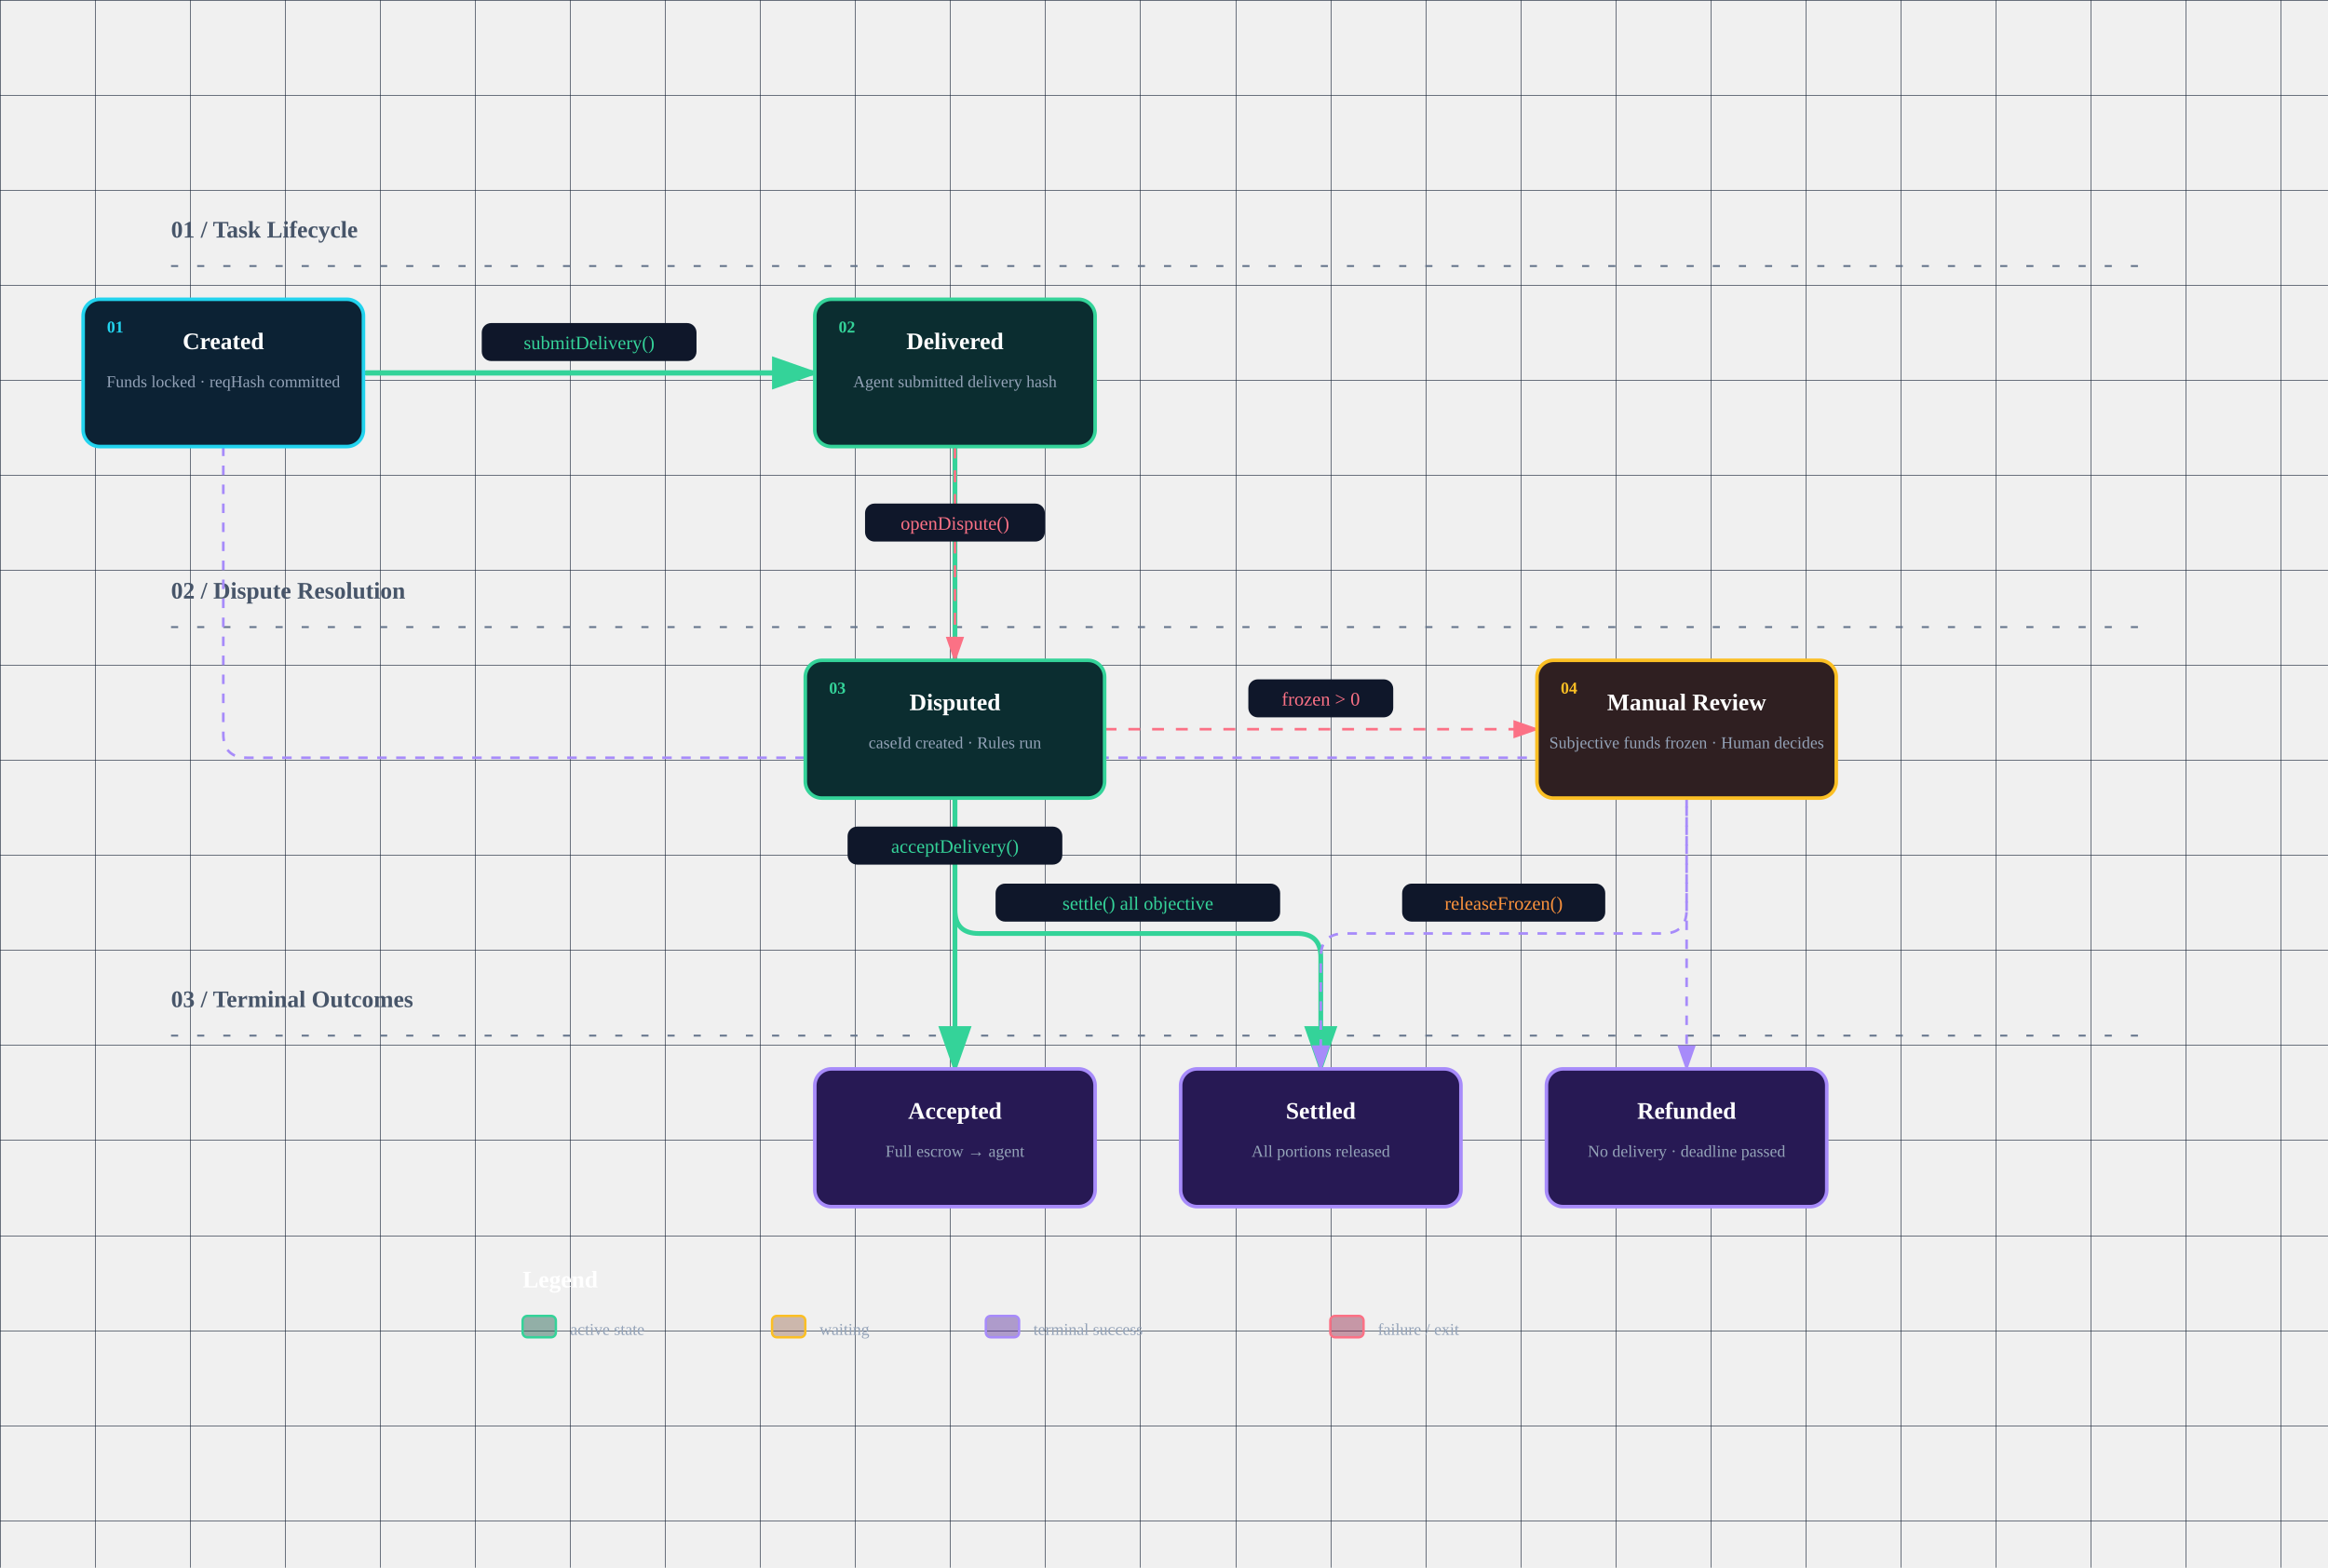
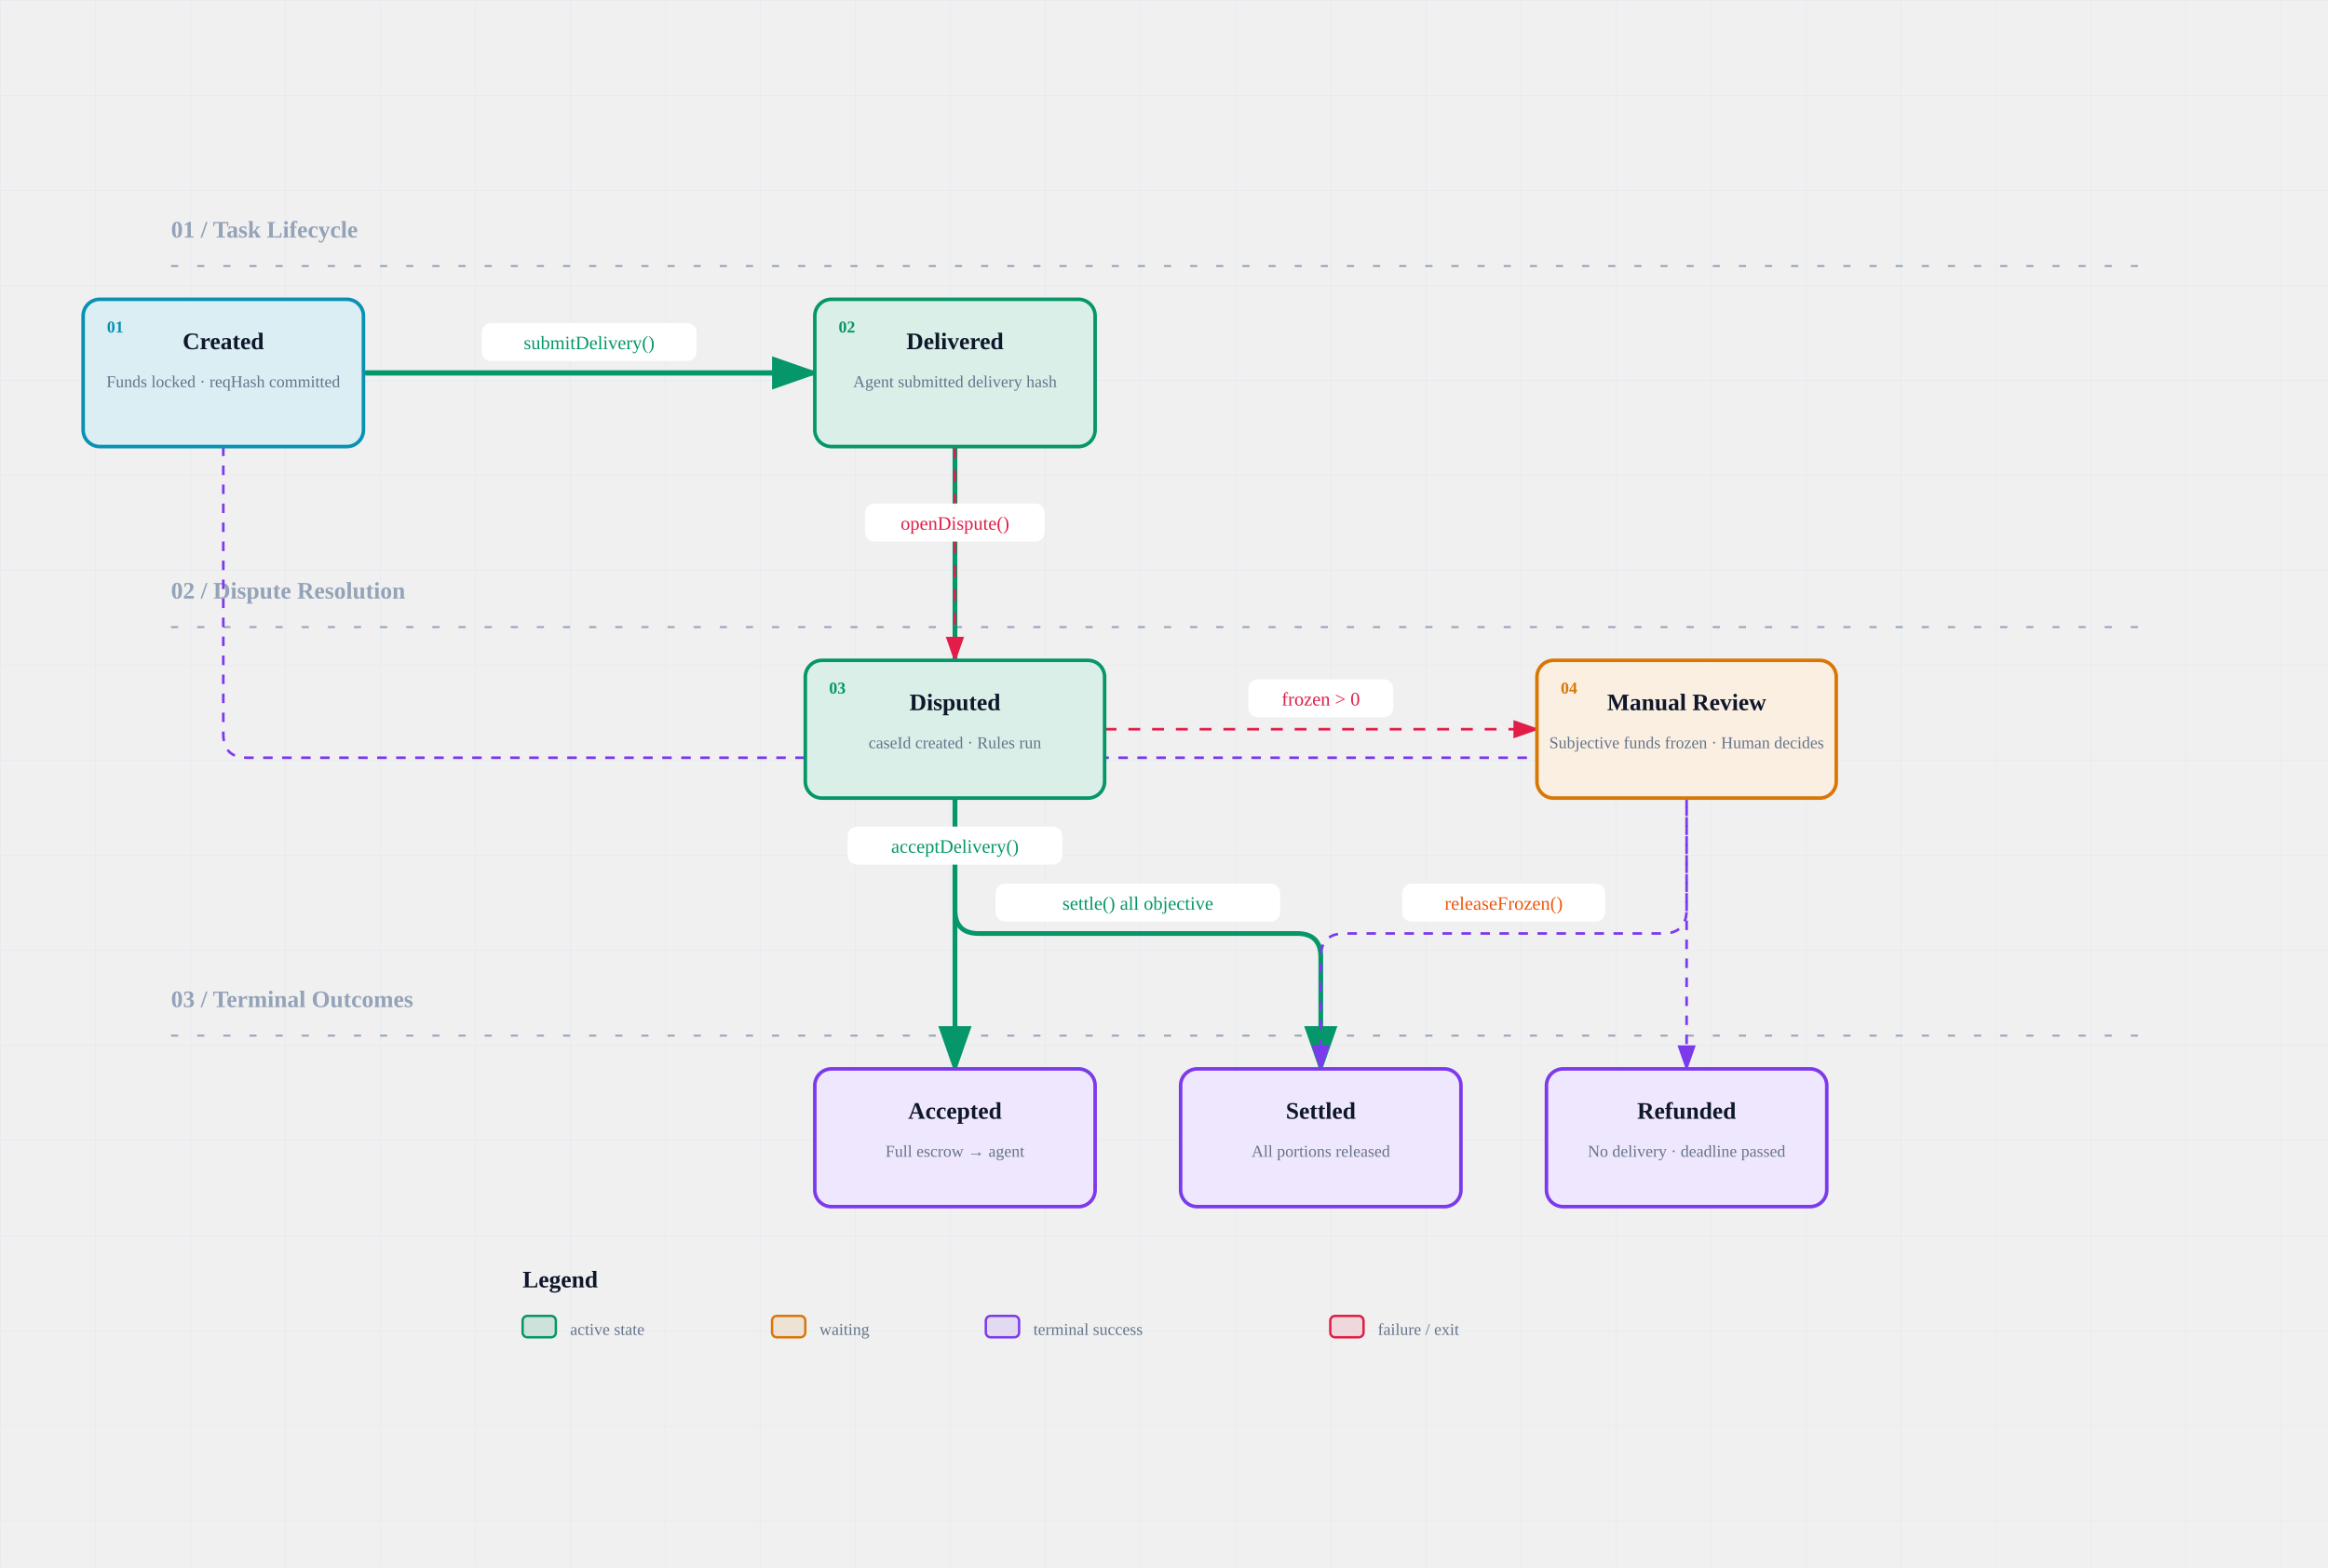
<svg xmlns="http://www.w3.org/2000/svg" viewBox="0 0 980 660" width="980" height="660">
  <style>
- 
- .c-mask       { fill: #0f172a; stroke: none; }
- .c-frontend   { fill: rgba(8,51,68,0.4);   stroke: #22d3ee; }
- .c-backend    { fill: rgba(6,78,59,0.4);    stroke: #34d399; }
- .c-database   { fill: rgba(76,29,149,0.4);  stroke: #a78bfa; }
- .c-cloud      { fill: rgba(120,53,15,0.3);  stroke: #fbbf24; }
- .c-security   { fill: rgba(136,19,55,0.4);  stroke: #fb7185; }
- .c-external   { fill: rgba(30,41,59,0.5);   stroke: #94a3b8; }
- .c-messagebus { fill: rgba(251,146,60,0.3); stroke: #fb923c; }
- .c-grid       { fill: none; stroke: #1e293b; }
- .t-primary    { fill: #ffffff; }
- .t-muted      { fill: #94a3b8; }
- .t-dim        { fill: #475569; }
- .t-frontend   { fill: #22d3ee; }
- .t-backend    { fill: #34d399; }
- .t-database   { fill: #a78bfa; }
- .t-cloud      { fill: #fbbf24; }
- .t-security   { fill: #fb7185; }
- .t-external   { fill: #94a3b8; }
- .t-messagebus { fill: #fb923c; }
- .a-default    { stroke: #64748b; fill: none; }
- .a-emphasis   { stroke: #34d399; fill: none; }
- .a-security   { stroke: #fb7185; fill: none; stroke-dasharray: 5,5; }
- .a-dashed     { stroke: #a78bfa; fill: none; stroke-dasharray: 4,4; }
- .m-default    { fill: #64748b; }
- .m-emphasis   { fill: #34d399; }
- .m-security   { fill: #fb7185; }
- .m-dashed     { fill: #a78bfa; }
- .c-security-group { fill: transparent; stroke: #fb7185; stroke-dasharray: 4,4; }
- .c-region     { fill: rgba(251,191,36,0.05); stroke: #fbbf24; stroke-dasharray: 8,4; }
- .c-lane       { fill: rgba(15,23,42,0.22); stroke: #334155; stroke-dasharray: 6,6; }
- .sv-panel     { fill: rgba(15,23,42,0.5); stroke: #1e293b; }
- /* Card dots */
- .t-cyan    { fill: #22d3ee; }
- .t-emerald { fill: #34d399; }
- .t-violet  { fill: #a78bfa; }
- .t-amber   { fill: #fbbf24; }
- .t-rose    { fill: #fb7185; }
- .t-orange  { fill: #fb923c; }
- .t-slate   { fill: #94a3b8; }
+   @media (prefers-color-scheme: light) {
+ 
+   .c-mask       { fill: #ffffff; stroke: none; }
+   .c-frontend   { fill: rgba(8,145,178,0.15); stroke: #0891b2; }
+   .c-backend    { fill: rgba(5,150,105,0.15); stroke: #059669; }
+   .c-database   { fill: rgba(124,58,237,0.12); stroke: #7c3aed; }
+   .c-cloud      { fill: rgba(217,119,6,0.12); stroke: #d97706; }
+   .c-security   { fill: rgba(225,29,72,0.12); stroke: #e11d48; }
+   .c-external   { fill: rgba(100,116,139,0.12); stroke: #64748b; }
+   .c-messagebus { fill: rgba(234,88,12,0.12); stroke: #ea580c; }
+   .c-grid       { fill: none; stroke: #e2e8f0; }
+   .t-primary    { fill: #0f172a; }
+   .t-muted      { fill: #64748b; }
+   .t-dim        { fill: #94a3b8; }
+   .t-frontend   { fill: #0891b2; }
+   .t-backend    { fill: #059669; }
+   .t-database   { fill: #7c3aed; }
+   .t-cloud      { fill: #d97706; }
+   .t-security   { fill: #e11d48; }
+   .t-external   { fill: #64748b; }
+   .t-messagebus { fill: #ea580c; }
+   .a-default    { stroke: #94a3b8; fill: none; }
+   .a-emphasis   { stroke: #059669; fill: none; }
+   .a-security   { stroke: #e11d48; fill: none; stroke-dasharray: 5,5; }
+   .a-dashed     { stroke: #7c3aed; fill: none; stroke-dasharray: 4,4; }
+   .m-default    { fill: #94a3b8; }
+   .m-emphasis   { fill: #059669; }
+   .m-security   { fill: #e11d48; }
+   .m-dashed     { fill: #7c3aed; }
+   .c-security-group { fill: transparent; stroke: #e11d48; stroke-dasharray: 4,4; }
+   .c-region     { fill: rgba(217,119,6,0.06); stroke: #d97706; stroke-dasharray: 8,4; }
+   .c-lane       { fill: rgba(248,250,252,0.65); stroke: #cbd5e1; stroke-dasharray: 6,6; }
+   .sv-panel     { fill: #ffffff; stroke: #e2e8f0; }
+   .t-cyan    { fill: #0891b2; }
+   .t-emerald { fill: #059669; }
+   .t-violet  { fill: #7c3aed; }
+   .t-amber   { fill: #d97706; }
+   .t-rose    { fill: #e11d48; }
+   .t-orange  { fill: #ea580c; }
+   .t-slate   { fill: #64748b; }
+ 
+   }
+   @media (prefers-color-scheme: dark) {
+ 
+   .c-mask       { fill: #0f172a; stroke: none; }
+   .c-frontend   { fill: rgba(8,51,68,0.4);   stroke: #22d3ee; }
+   .c-backend    { fill: rgba(6,78,59,0.4);    stroke: #34d399; }
+   .c-database   { fill: rgba(76,29,149,0.4);  stroke: #a78bfa; }
+   .c-cloud      { fill: rgba(120,53,15,0.3);  stroke: #fbbf24; }
+   .c-security   { fill: rgba(136,19,55,0.4);  stroke: #fb7185; }
+   .c-external   { fill: rgba(30,41,59,0.5);   stroke: #94a3b8; }
+   .c-messagebus { fill: rgba(251,146,60,0.3); stroke: #fb923c; }
+   .c-grid       { fill: none; stroke: #1e293b; }
+   .t-primary    { fill: #ffffff; }
+   .t-muted      { fill: #94a3b8; }
+   .t-dim        { fill: #475569; }
+   .t-frontend   { fill: #22d3ee; }
+   .t-backend    { fill: #34d399; }
+   .t-database   { fill: #a78bfa; }
+   .t-cloud      { fill: #fbbf24; }
+   .t-security   { fill: #fb7185; }
+   .t-external   { fill: #94a3b8; }
+   .t-messagebus { fill: #fb923c; }
+   .a-default    { stroke: #64748b; fill: none; }
+   .a-emphasis   { stroke: #34d399; fill: none; }
+   .a-security   { stroke: #fb7185; fill: none; stroke-dasharray: 5,5; }
+   .a-dashed     { stroke: #a78bfa; fill: none; stroke-dasharray: 4,4; }
+   .m-default    { fill: #64748b; }
+   .m-emphasis   { fill: #34d399; }
+   .m-security   { fill: #fb7185; }
+   .m-dashed     { fill: #a78bfa; }
+   .c-security-group { fill: transparent; stroke: #fb7185; stroke-dasharray: 4,4; }
+   .c-region     { fill: rgba(251,191,36,0.05); stroke: #fbbf24; stroke-dasharray: 8,4; }
+   .c-lane       { fill: rgba(15,23,42,0.22); stroke: #334155; stroke-dasharray: 6,6; }
+   .sv-panel     { fill: rgba(15,23,42,0.5); stroke: #1e293b; }
+   .t-cyan    { fill: #22d3ee; }
+   .t-emerald { fill: #34d399; }
+   .t-violet  { fill: #a78bfa; }
+   .t-amber   { fill: #fbbf24; }
+   .t-rose    { fill: #fb7185; }
+   .t-orange  { fill: #fb923c; }
+   .t-slate   { fill: #94a3b8; }
+ 
+   }
+   /* Fallback: dark theme when prefers-color-scheme is unsupported */
+ 
+   .c-mask       { fill: #ffffff; stroke: none; }
+   .c-frontend   { fill: rgba(8,145,178,0.15); stroke: #0891b2; }
+   .c-backend    { fill: rgba(5,150,105,0.15); stroke: #059669; }
+   .c-database   { fill: rgba(124,58,237,0.12); stroke: #7c3aed; }
+   .c-cloud      { fill: rgba(217,119,6,0.12); stroke: #d97706; }
+   .c-security   { fill: rgba(225,29,72,0.12); stroke: #e11d48; }
+   .c-external   { fill: rgba(100,116,139,0.12); stroke: #64748b; }
+   .c-messagebus { fill: rgba(234,88,12,0.12); stroke: #ea580c; }
+   .c-grid       { fill: none; stroke: #e2e8f0; }
+   .t-primary    { fill: #0f172a; }
+   .t-muted      { fill: #64748b; }
+   .t-dim        { fill: #94a3b8; }
+   .t-frontend   { fill: #0891b2; }
+   .t-backend    { fill: #059669; }
+   .t-database   { fill: #7c3aed; }
+   .t-cloud      { fill: #d97706; }
+   .t-security   { fill: #e11d48; }
+   .t-external   { fill: #64748b; }
+   .t-messagebus { fill: #ea580c; }
+   .a-default    { stroke: #94a3b8; fill: none; }
+   .a-emphasis   { stroke: #059669; fill: none; }
+   .a-security   { stroke: #e11d48; fill: none; stroke-dasharray: 5,5; }
+   .a-dashed     { stroke: #7c3aed; fill: none; stroke-dasharray: 4,4; }
+   .m-default    { fill: #94a3b8; }
+   .m-emphasis   { fill: #059669; }
+   .m-security   { fill: #e11d48; }
+   .m-dashed     { fill: #7c3aed; }
+   .c-security-group { fill: transparent; stroke: #e11d48; stroke-dasharray: 4,4; }
+   .c-region     { fill: rgba(217,119,6,0.06); stroke: #d97706; stroke-dasharray: 8,4; }
+   .c-lane       { fill: rgba(248,250,252,0.65); stroke: #cbd5e1; stroke-dasharray: 6,6; }
+   .sv-panel     { fill: #ffffff; stroke: #e2e8f0; }
+   .t-cyan    { fill: #0891b2; }
+   .t-emerald { fill: #059669; }
+   .t-violet  { fill: #7c3aed; }
+   .t-amber   { fill: #d97706; }
+   .t-rose    { fill: #e11d48; }
+   .t-orange  { fill: #ea580c; }
+   .t-slate   { fill: #64748b; }
+ 

</style>
  <defs>
    <marker id="arrowhead" markerWidth="10" markerHeight="7" refX="9" refY="3.5" orient="auto">
      <polygon points="0 0, 10 3.5, 0 7" class="m-default" />
    </marker>
    <marker id="arrowhead-emphasis" markerWidth="10" markerHeight="7" refX="9" refY="3.5" orient="auto">
      <polygon points="0 0, 10 3.5, 0 7" class="m-emphasis" />
    </marker>
    <marker id="arrowhead-security" markerWidth="10" markerHeight="7" refX="9" refY="3.5" orient="auto">
      <polygon points="0 0, 10 3.5, 0 7" class="m-security" />
    </marker>
    <marker id="arrowhead-dashed" markerWidth="10" markerHeight="7" refX="9" refY="3.5" orient="auto">
      <polygon points="0 0, 10 3.5, 0 7" class="m-dashed" />
    </marker>
    <pattern id="grid" width="40" height="40" patternUnits="userSpaceOnUse">
      <path d="M 40 0 L 0 0 0 40" class="c-grid" stroke-width="0.5" />
    </pattern>
  </defs>
  <rect width="100%" height="100%" fill="url(#grid)" />
  <path d="M 72 112 L 908 112" class="a-default" stroke-width="0.8" stroke-dasharray="3,8" />
  <text x="72" y="100" class="t-dim" font-size="10" font-weight="600">01 / Task Lifecycle</text>
  <path d="M 72 264 L 908 264" class="a-default" stroke-width="0.8" stroke-dasharray="3,8" />
  <text x="72" y="252" class="t-dim" font-size="10" font-weight="600">02 / Dispute Resolution</text>
  <path d="M 72 436 L 908 436" class="a-default" stroke-width="0.8" stroke-dasharray="3,8" />
  <text x="72" y="424" class="t-dim" font-size="10" font-weight="600">03 / Terminal Outcomes</text>
  <path d="M 154 157 L 440 157" class="a-emphasis" stroke-width="2.2" marker-end="url(#arrowhead-emphasis)" />
  <path d="M 153 157 L 343 157" class="a-emphasis" stroke-width="2" marker-end="url(#arrowhead-emphasis)" />
  <path d="M 94 188 L 94 309 Q 94 319 104 319 L 700 319 Q 710 319 710 329 L 710 450" class="a-dashed" stroke-width="1.1" marker-end="url(#arrowhead-dashed)" />
  <path d="M 402 188 L 402 319 L 402 319 L 402 450" class="a-emphasis" stroke-width="2" marker-end="url(#arrowhead-emphasis)" />
  <path d="M 402 188 L 402 233 L 402 233 L 402 278" class="a-security" stroke-width="1.1" marker-end="url(#arrowhead-security)" />
  <path d="M 402 336 L 402 383 Q 402 393 412 393 L 546 393 Q 556 393 556 403 L 556 450" class="a-emphasis" stroke-width="2" marker-end="url(#arrowhead-emphasis)" />
  <path d="M 465 307 L 647 307" class="a-security" stroke-width="1.1" marker-end="url(#arrowhead-security)" />
  <path d="M 710 336 L 710 383 Q 710 393 700 393 L 566 393 Q 556 393 556 403 L 556 450" class="a-dashed" stroke-width="1.1" marker-end="url(#arrowhead-dashed)" />
  <rect x="35" y="126" width="118" height="62" rx="7" class="c-mask" />
  <rect x="35" y="126" width="118" height="62" rx="7" class="c-frontend" stroke-width="1.5" />
  <text x="45" y="140" class="t-frontend" font-size="7" font-weight="700">01</text>
  <text x="94" y="147" class="t-primary" font-size="10" font-weight="600" text-anchor="middle">Created</text>
  <text x="94" y="163" class="t-muted" font-size="7" text-anchor="middle">Funds locked · reqHash committed</text>
  <rect x="343" y="126" width="118" height="62" rx="7" class="c-mask" />
  <rect x="343" y="126" width="118" height="62" rx="7" class="c-backend" stroke-width="1.5" />
  <text x="353" y="140" class="t-backend" font-size="7" font-weight="700">02</text>
  <text x="402" y="147" class="t-primary" font-size="10" font-weight="600" text-anchor="middle">Delivered</text>
  <text x="402" y="163" class="t-muted" font-size="7" text-anchor="middle">Agent submitted delivery hash</text>
  <rect x="339" y="278" width="126" height="58" rx="7" class="c-mask" />
  <rect x="339" y="278" width="126" height="58" rx="7" class="c-backend" stroke-width="1.5" />
  <text x="349" y="292" class="t-backend" font-size="7" font-weight="700">03</text>
  <text x="402" y="299" class="t-primary" font-size="10" font-weight="600" text-anchor="middle">Disputed</text>
  <text x="402" y="315" class="t-muted" font-size="7" text-anchor="middle">caseId created · Rules run</text>
  <rect x="647" y="278" width="126" height="58" rx="7" class="c-mask" />
  <rect x="647" y="278" width="126" height="58" rx="7" class="c-cloud" stroke-width="1.5" />
  <text x="657" y="292" class="t-cloud" font-size="7" font-weight="700">04</text>
  <text x="710" y="299" class="t-primary" font-size="10" font-weight="600" text-anchor="middle">Manual Review</text>
  <text x="710" y="315" class="t-muted" font-size="7" text-anchor="middle">Subjective funds frozen · Human decides</text>
  <rect x="343" y="450" width="118" height="58" rx="7" class="c-mask" />
  <rect x="343" y="450" width="118" height="58" rx="7" class="c-database" stroke-width="1.5" />
  <text x="402" y="471" class="t-primary" font-size="10" font-weight="600" text-anchor="middle">Accepted</text>
  <text x="402" y="487" class="t-muted" font-size="7" text-anchor="middle">Full escrow → agent</text>
  <rect x="497" y="450" width="118" height="58" rx="7" class="c-mask" />
  <rect x="497" y="450" width="118" height="58" rx="7" class="c-database" stroke-width="1.5" />
  <text x="556" y="471" class="t-primary" font-size="10" font-weight="600" text-anchor="middle">Settled</text>
  <text x="556" y="487" class="t-muted" font-size="7" text-anchor="middle">All portions released</text>
  <rect x="651" y="450" width="118" height="58" rx="7" class="c-mask" />
  <rect x="651" y="450" width="118" height="58" rx="7" class="c-database" stroke-width="1.5" />
  <text x="710" y="471" class="t-primary" font-size="10" font-weight="600" text-anchor="middle">Refunded</text>
  <text x="710" y="487" class="t-muted" font-size="7" text-anchor="middle">No delivery · deadline passed</text>
  <rect x="202.8" y="136" width="90.4" height="16" rx="4" class="c-mask" />
  <text x="248" y="147" class="t-backend" font-size="8" text-anchor="middle">submitDelivery()</text>
  <rect x="356.8" y="348" width="90.4" height="16" rx="4" class="c-mask" />
  <text x="402" y="359" class="t-backend" font-size="8" text-anchor="middle">acceptDelivery()</text>
  <rect x="364.15" y="212" width="75.7" height="16" rx="4" class="c-mask" />
  <text x="402" y="223" class="t-security" font-size="8" text-anchor="middle">openDispute()</text>
  <rect x="419.1" y="372" width="119.8" height="16" rx="4" class="c-mask" />
  <text x="479" y="383" class="t-backend" font-size="8" text-anchor="middle">settle() all objective</text>
  <rect x="525.5" y="286" width="61" height="16" rx="4" class="c-mask" />
  <text x="556" y="297" class="t-security" font-size="8" text-anchor="middle">frozen &gt; 0</text>
  <rect x="590.25" y="372" width="85.5" height="16" rx="4" class="c-mask" />
  <text x="633" y="383" class="t-messagebus" font-size="8" text-anchor="middle">releaseFrozen()</text>
  <text x="220" y="542" class="t-primary" font-size="10" font-weight="600">Legend</text>
  <rect x="220" y="554" width="14" height="9" rx="2" class="c-backend" stroke-width="1" />
  <text x="240" y="562" class="t-muted" font-size="7">active state</text>
  <rect x="325" y="554" width="14" height="9" rx="2" class="c-cloud" stroke-width="1" />
  <text x="345" y="562" class="t-muted" font-size="7">waiting</text>
  <rect x="415" y="554" width="14" height="9" rx="2" class="c-database" stroke-width="1" />
  <text x="435" y="562" class="t-muted" font-size="7">terminal success</text>
  <rect x="560" y="554" width="14" height="9" rx="2" class="c-security" stroke-width="1" />
  <text x="580" y="562" class="t-muted" font-size="7">failure / exit</text>
</svg>
